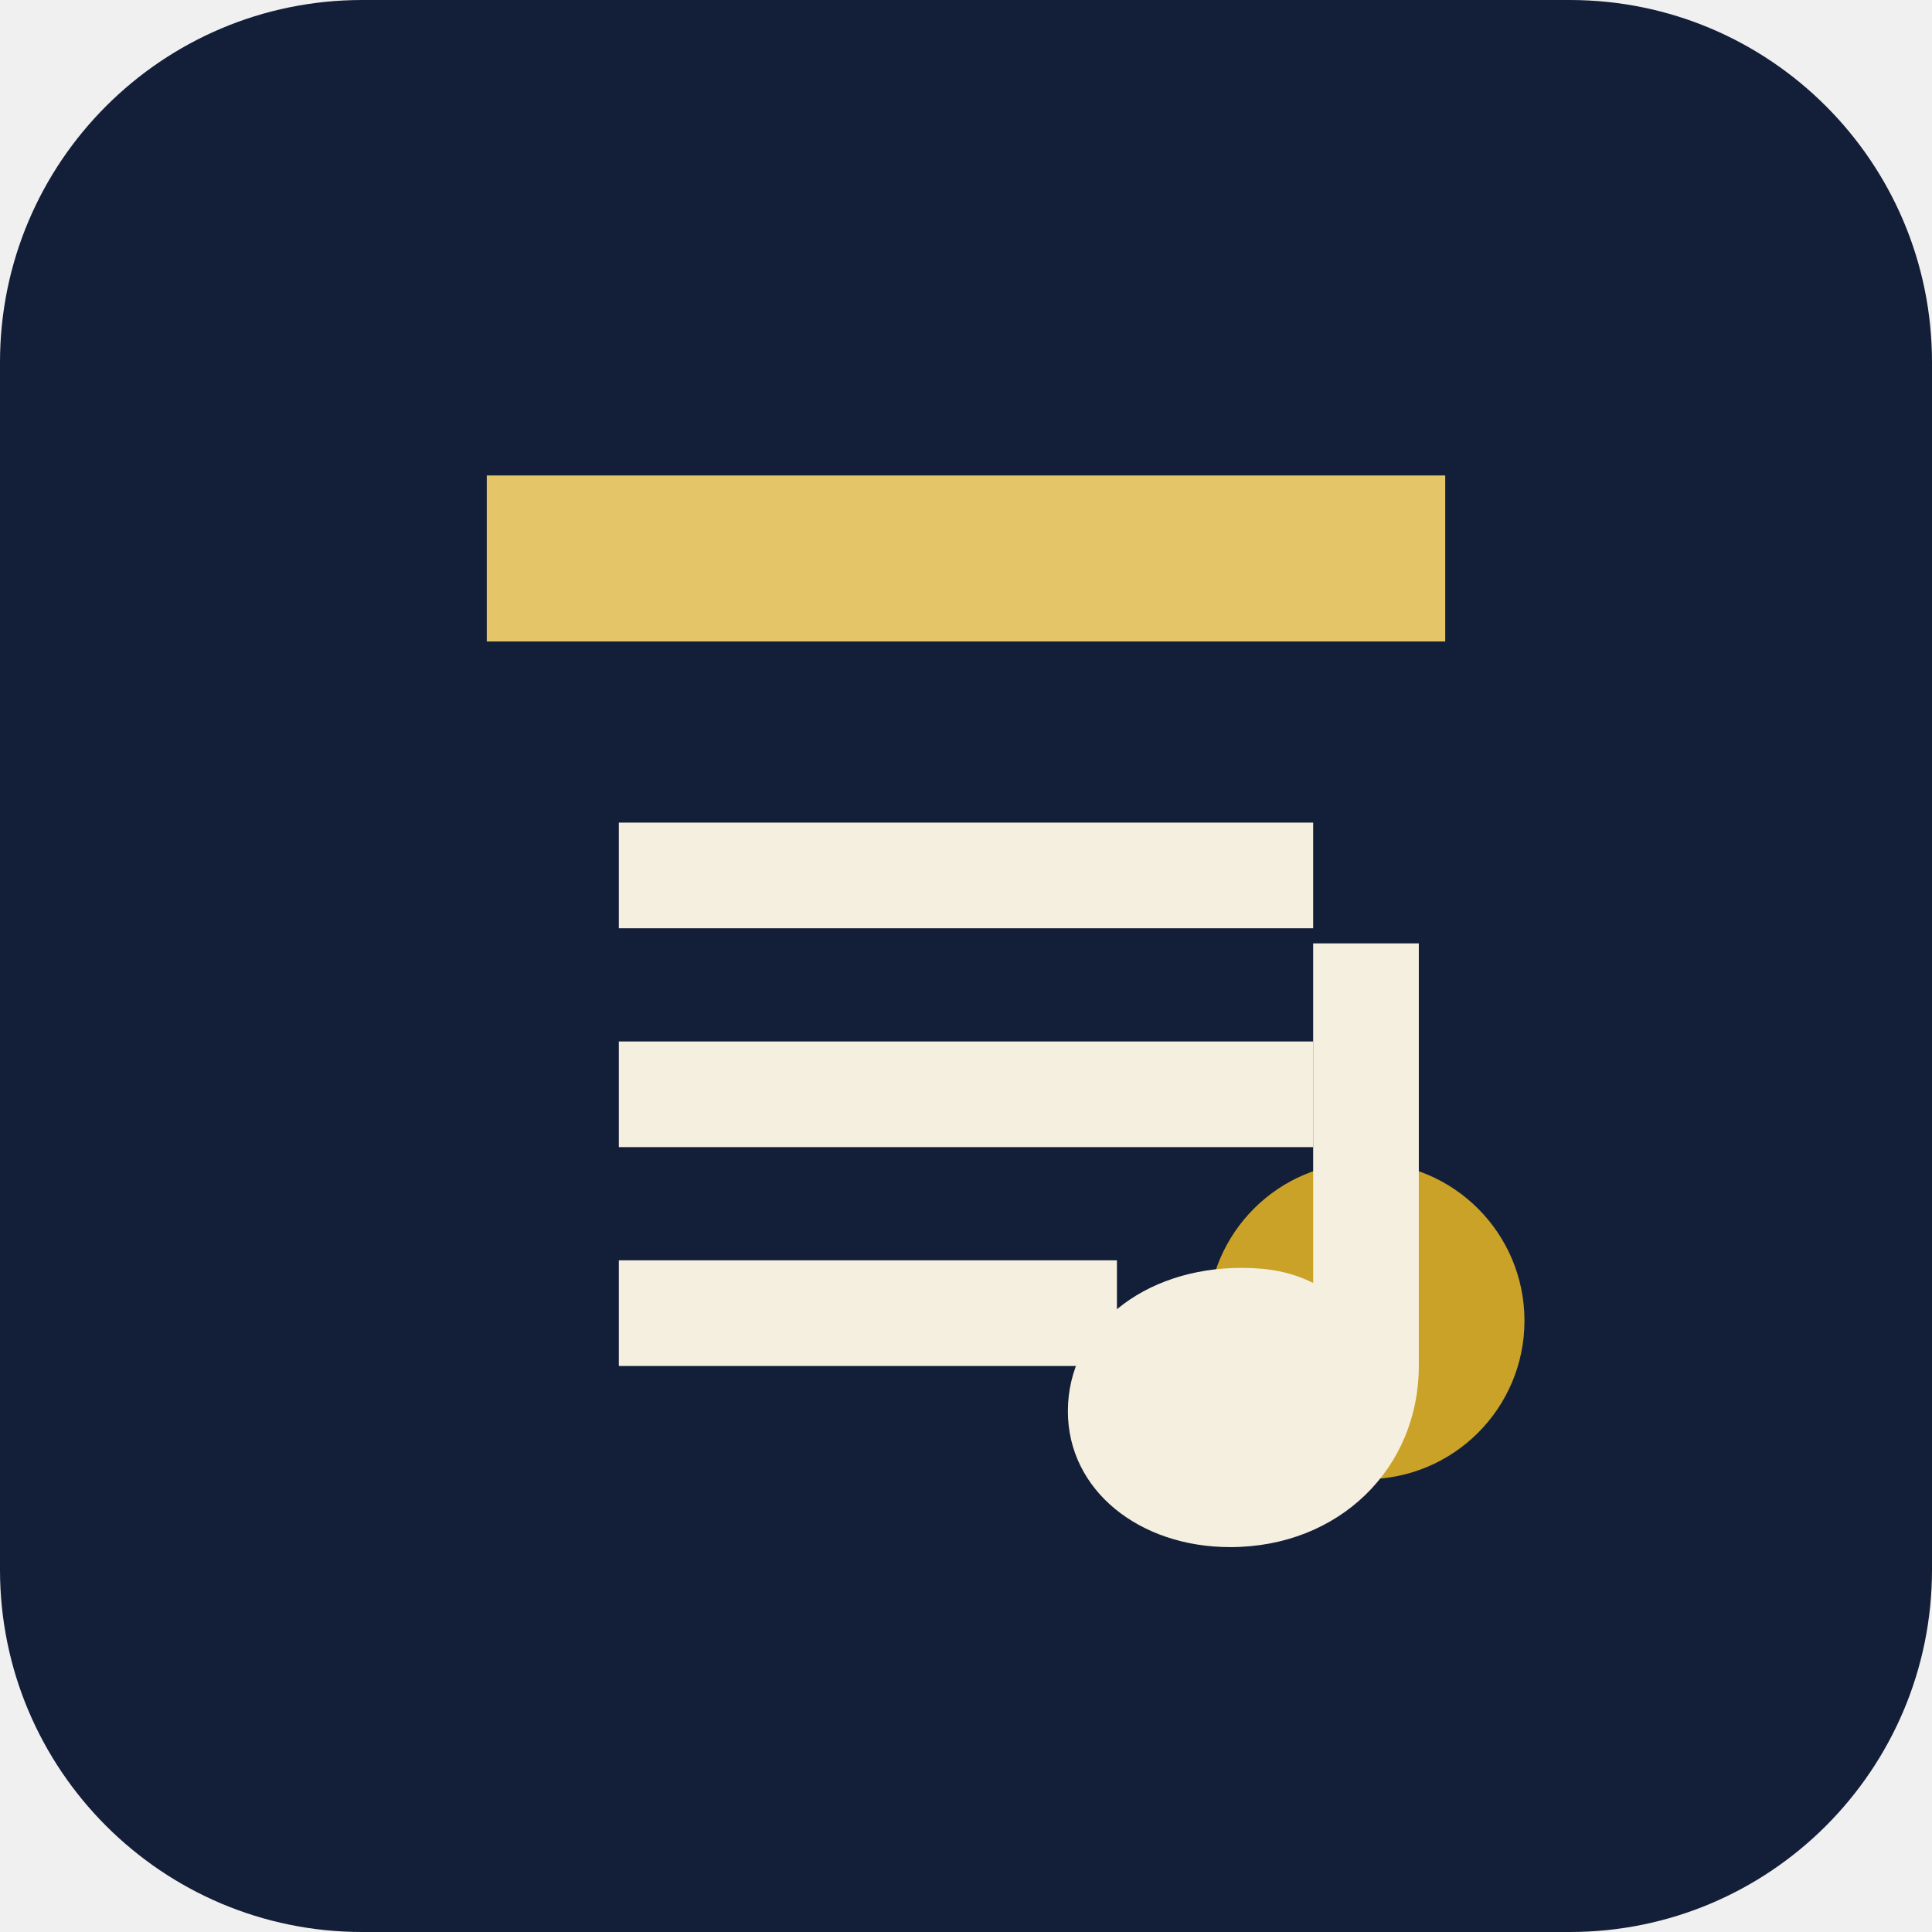
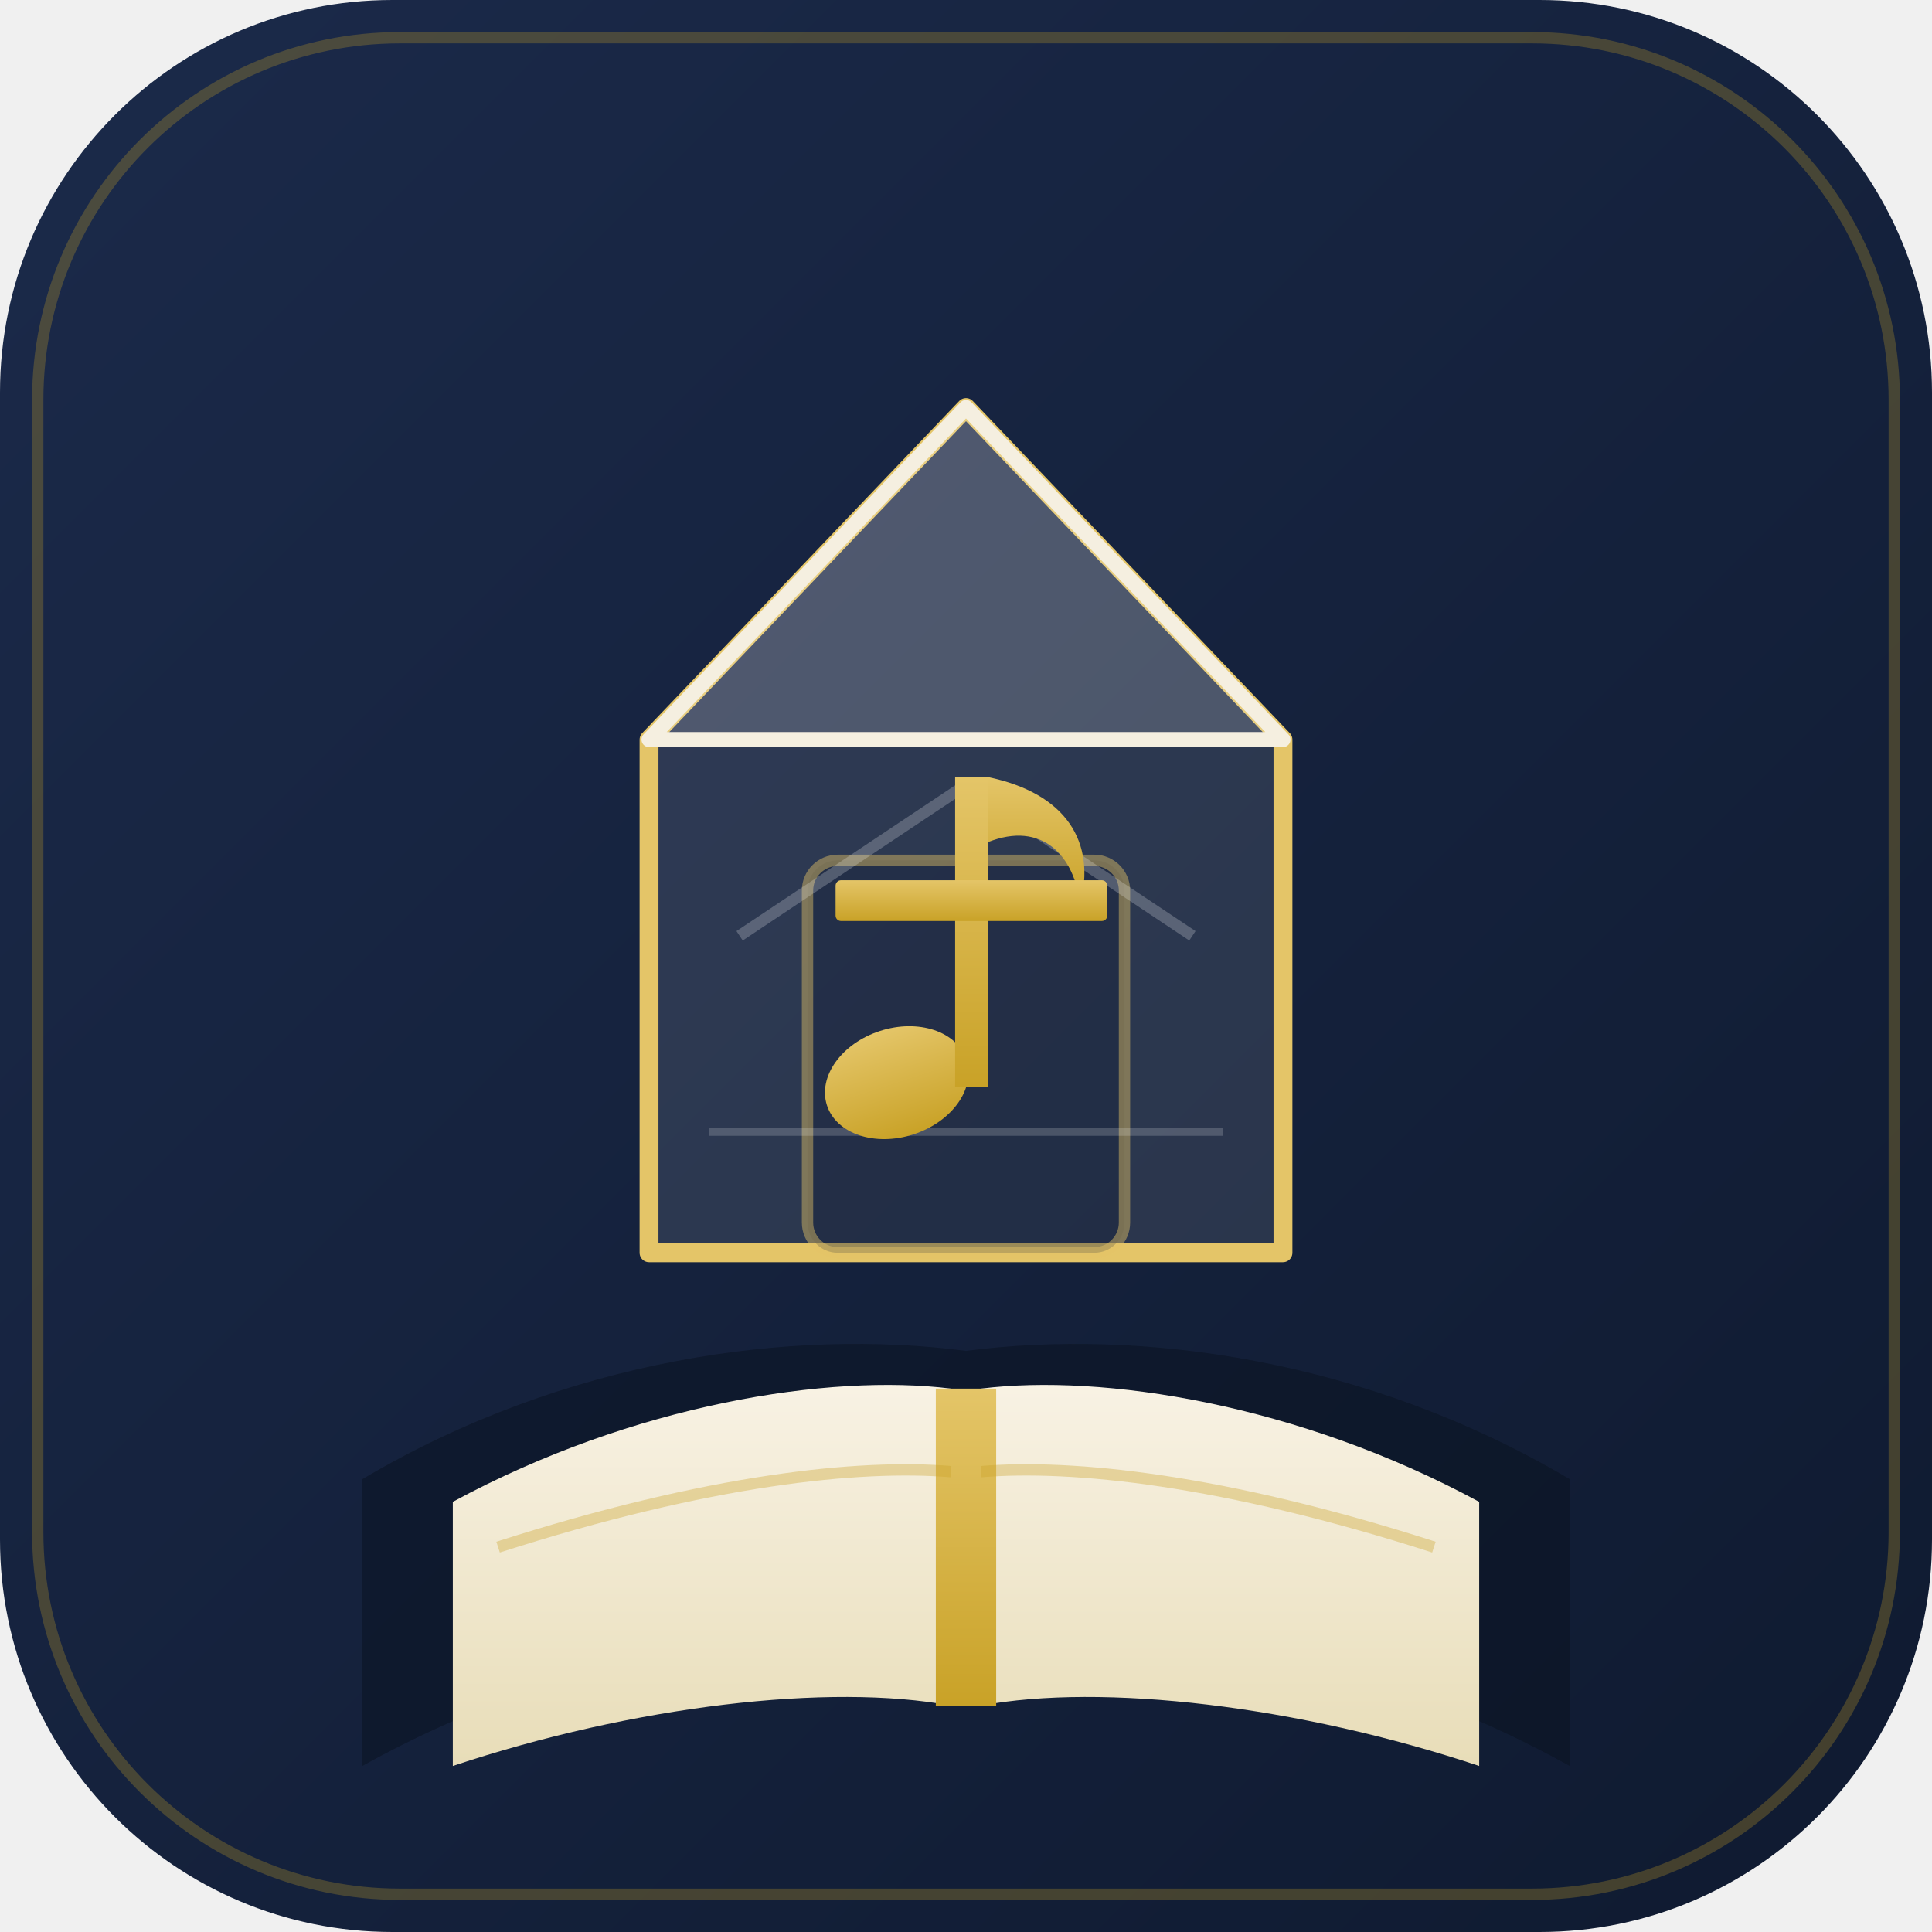
- <svg xmlns="http://www.w3.org/2000/svg" viewBox="0 0 512 512" role="img" aria-label="VaChinoda Worship App">
-   <rect width="512" height="512" rx="96" fill="#131f38" />
-   <path d="M129 126h254v44H129z" fill="#e4c568" />
-   <path d="M164 218h184v28H164zm0 58h184v28H164zm0 58h132v28H164z" fill="#f5efe0" />
-   <circle cx="362" cy="350" r="42" fill="#c9a227" />
-   <path d="M348 340v-90h28v112c0 27-21 48-50 48-24 0-43-15-43-36 0-22 20-38 46-38 7 0 13 1 19 4z" fill="#f5efe0" />
+ <svg xmlns="http://www.w3.org/2000/svg" viewBox="0 0 512 512" role="img" aria-label="VaChinoda Worship App icon">
+   <defs>
+     <linearGradient id="bg" x1="0" y1="0" x2="1" y2="1">
+       <stop offset="0%" stop-color="#1B2A4A" />
+       <stop offset="100%" stop-color="#0F1A30" />
+     </linearGradient>
+     <linearGradient id="gold" x1="0" y1="0" x2="0" y2="1">
+       <stop offset="0%" stop-color="#E4C568" />
+       <stop offset="100%" stop-color="#C9A227" />
+     </linearGradient>
+     <linearGradient id="page" x1="0" y1="0" x2="0" y2="1">
+       <stop offset="0%" stop-color="#F8F2E4" />
+       <stop offset="100%" stop-color="#E8DDB8" />
+     </linearGradient>
+   </defs>
+   <g id="background">
+     <rect width="512" height="512" rx="104" fill="url(#bg)" />
+     <rect x="10" y="10" width="492" height="492" rx="96" fill="none" stroke="#C9A227" stroke-opacity="0.28" stroke-width="3" />
+   </g>
+   <g id="open-bible">
+     <path d="M96 392 C 150 360, 210 352, 256 358 C 302 352, 362 360, 416 392 L 416 468 C 362 438, 302 428, 256 434 C 210 428, 150 438, 96 468 Z" fill="#0A1220" opacity="0.55" />
+     <path d="M120 398 C 168 372, 220 364, 252 368 L 252 452 C 220 446, 168 452, 120 468 Z" fill="url(#page)" />
+     <path d="M260 368 C 292 364, 344 372, 392 398 L 392 468 C 344 452, 292 446, 260 452 Z" fill="url(#page)" />
+     <path d="M248 368 L 264 368 L 264 452 L 248 452 Z" fill="url(#gold)" />
+     <path d="M132 410 C 188 392, 228 388, 252 390" fill="none" stroke="#C9A227" stroke-opacity="0.35" stroke-width="3" />
+     <path d="M260 390 C 284 388, 324 392, 380 410" fill="none" stroke="#C9A227" stroke-opacity="0.35" stroke-width="3" />
+   </g>
+   <g id="glass-church">
+     <path d="M256 108 L 340 196 L 340 332 L 172 332 L 172 196 Z" fill="#FFFFFF" fill-opacity="0.10" stroke="#E4C568" stroke-width="5" stroke-linejoin="round" />
+     <path d="M256 108 L 340 196 L 172 196 Z" fill="#FFFFFF" fill-opacity="0.16" stroke="#F5EFE0" stroke-width="4" stroke-linejoin="round" />
+     <rect x="214" y="228" width="84" height="104" rx="8" fill="#131F38" fill-opacity="0.35" stroke="#E4C568" stroke-opacity="0.45" stroke-width="3" />
+     <path d="M196 248 L 256 208 L 316 248" fill="none" stroke="#FFFFFF" stroke-opacity="0.22" stroke-width="3" />
+     <path d="M188 300 L 324 300" fill="none" stroke="#FFFFFF" stroke-opacity="0.18" stroke-width="2" />
+   </g>
+   <g id="vachinoda-emblem">
+     <g transform="translate(256 252) scale(0.36) translate(-256 -248)">
+       <ellipse cx="205" cy="345" rx="54" ry="40" transform="rotate(-18 205 345)" fill="url(#gold)" />
+       <rect x="248" y="120" width="24" height="228" fill="url(#gold)" />
+       <path d="M272 120 C 330 132 352 168 340 214 C 336 178 312 152 272 168 Z" fill="url(#gold)" />
+       <rect x="160" y="196" width="200" height="30" rx="4" fill="url(#gold)" />
+     </g>
+   </g>
</svg>
